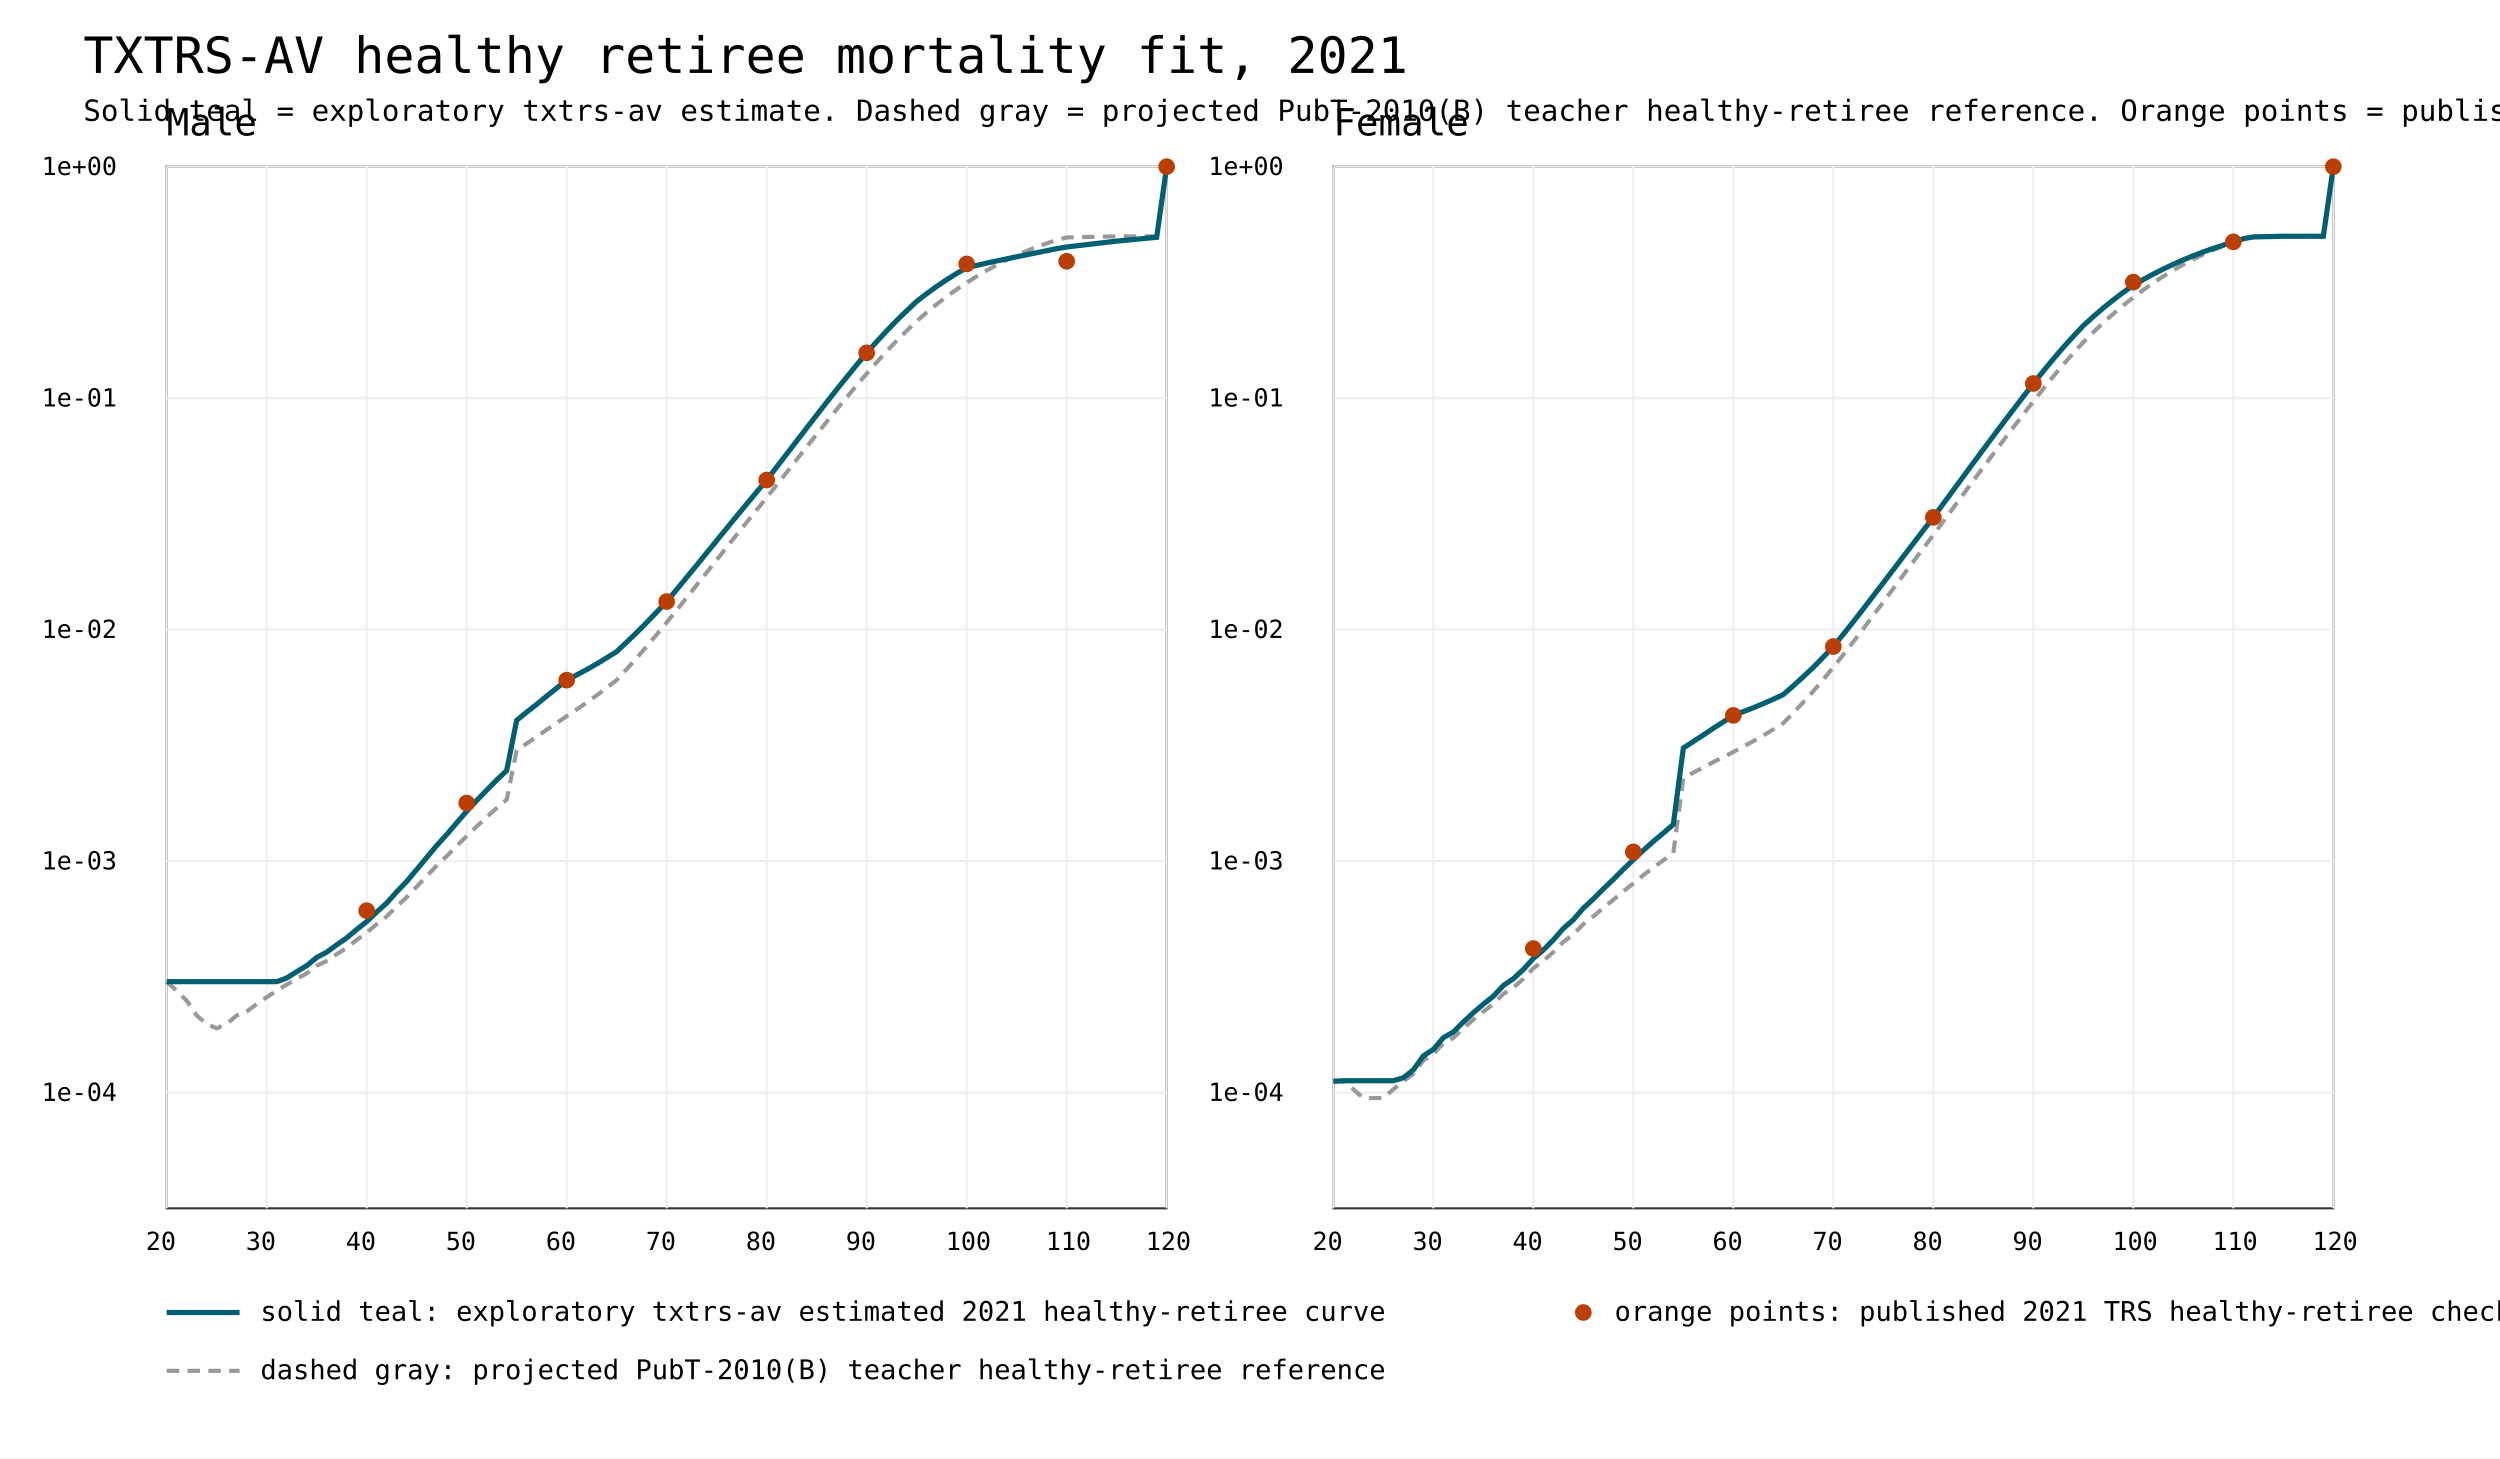
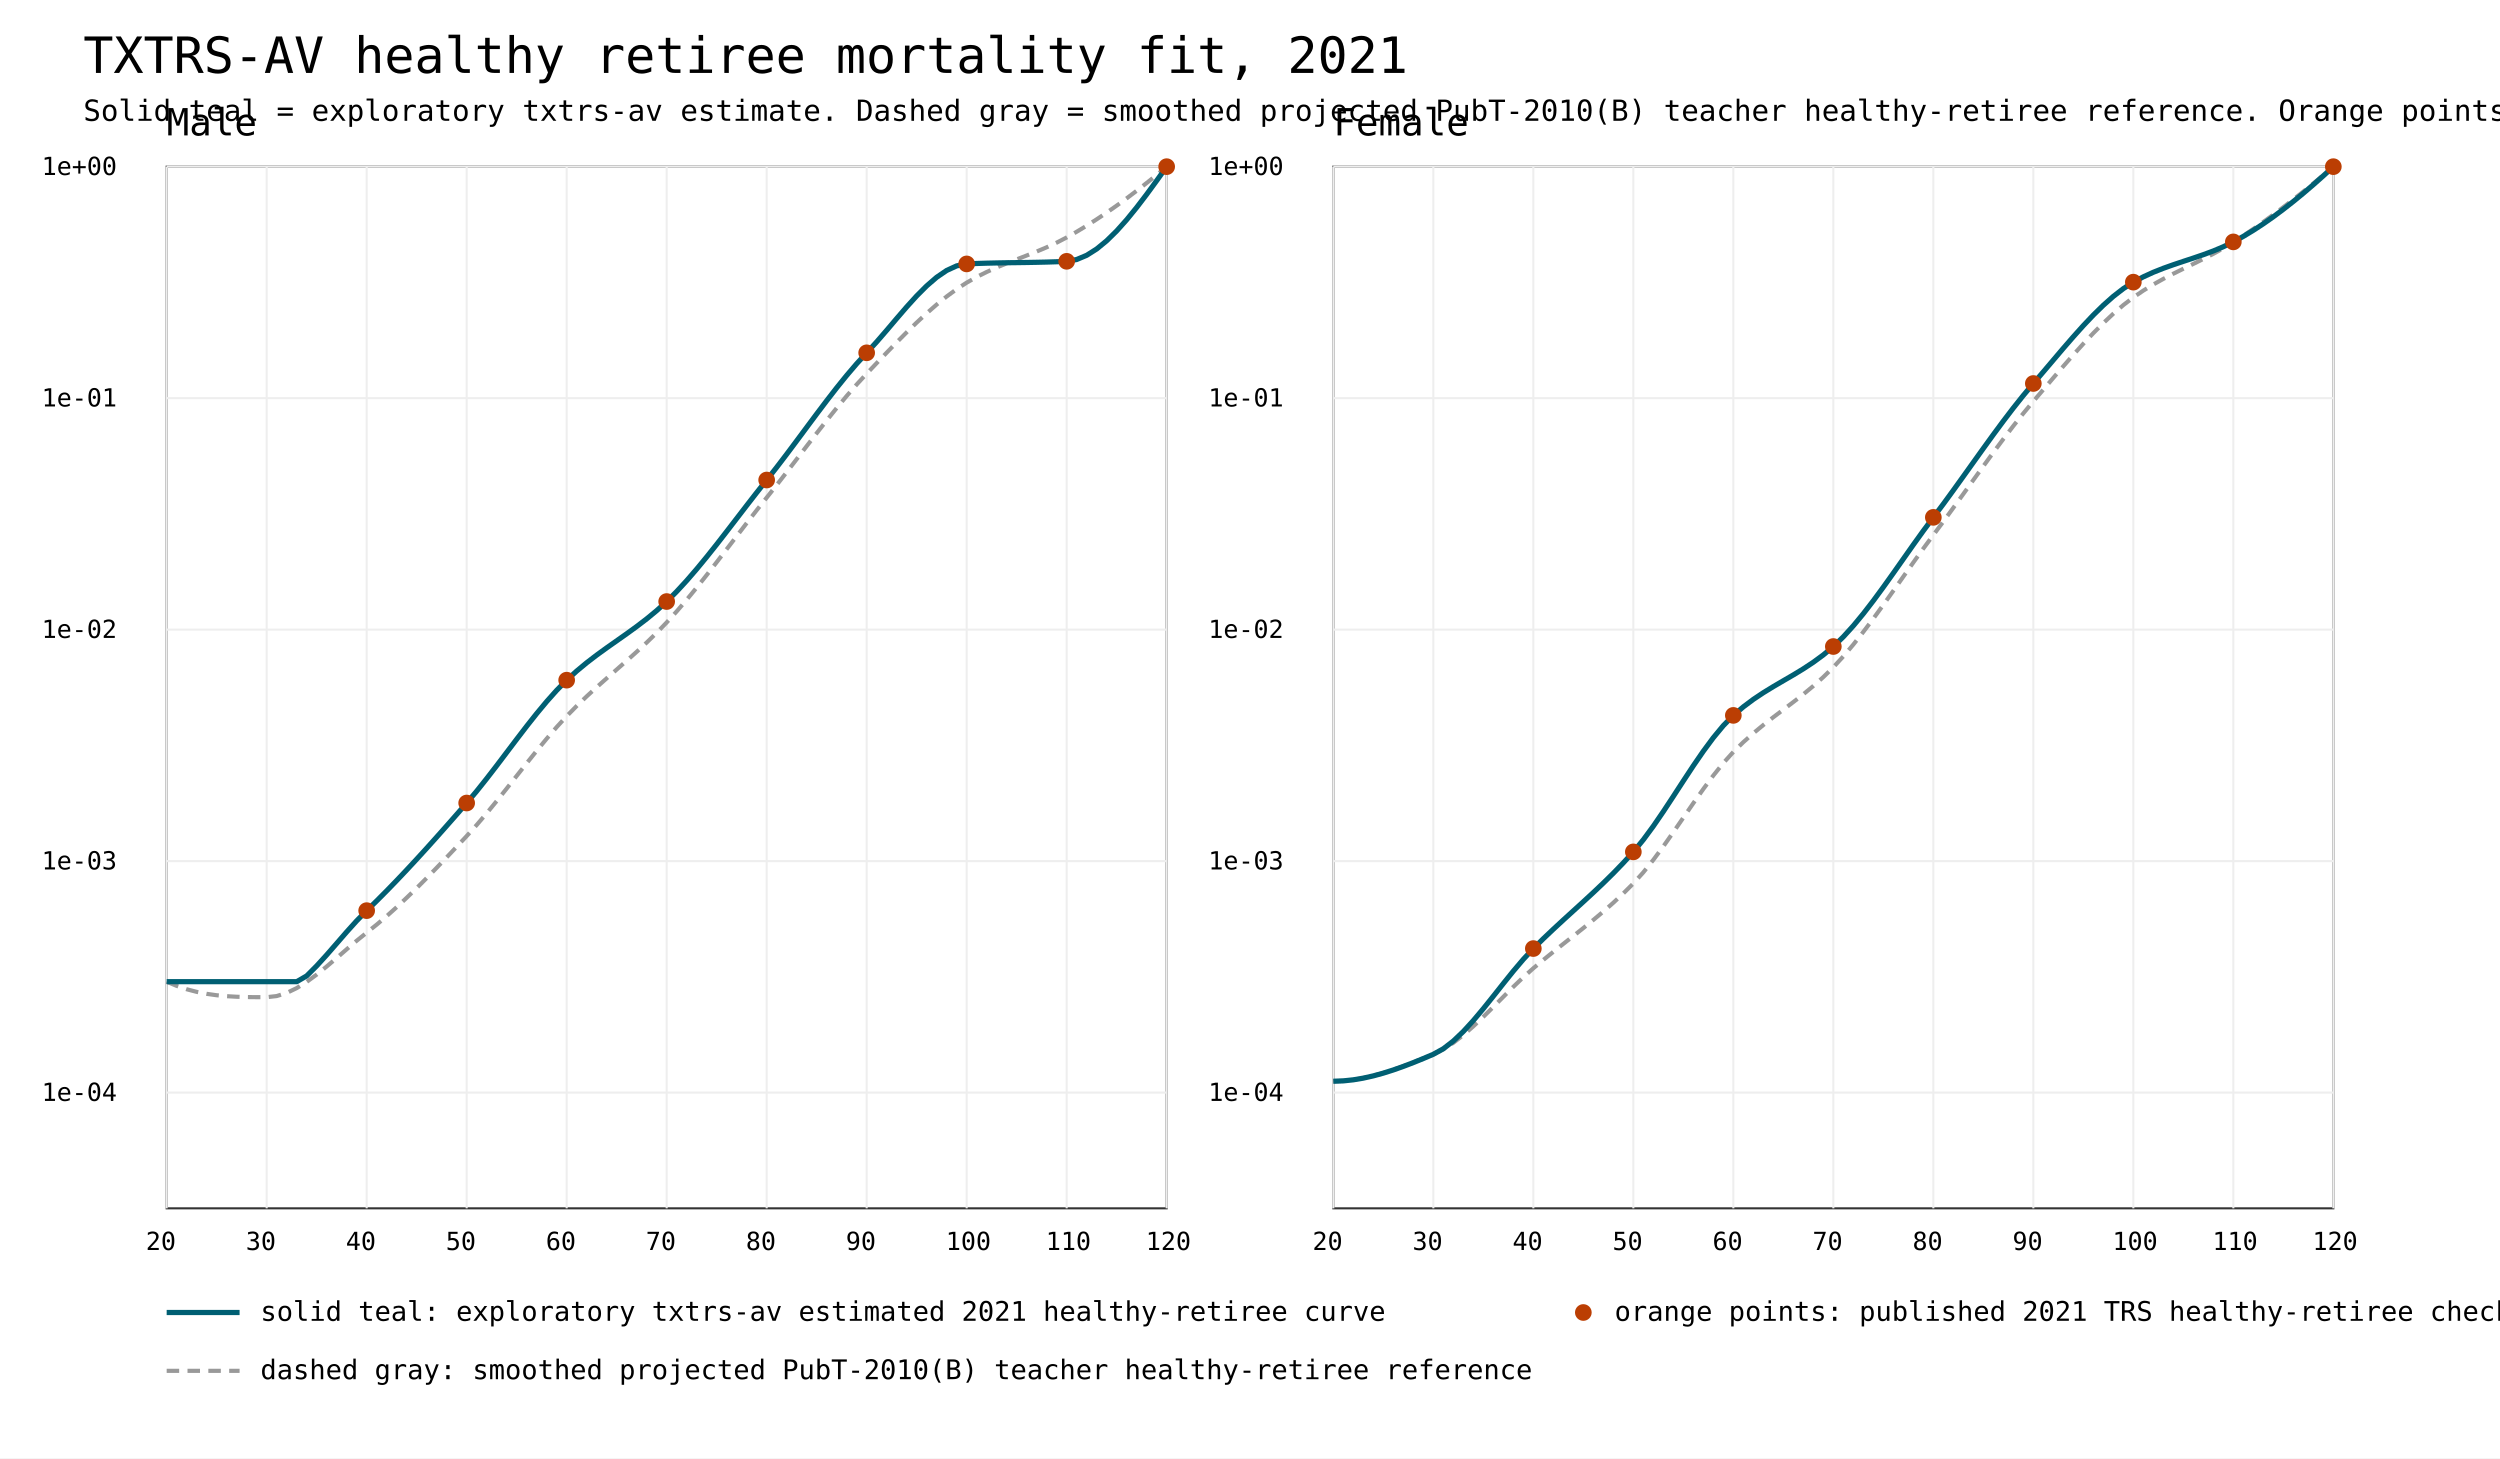
<svg xmlns="http://www.w3.org/2000/svg" width="1200" height="700" viewBox="0 0 1200 700">
  <rect x="0" y="0" width="1200" height="700" fill="white" />
  <text x="40" y="35" font-size="24" font-family="monospace">TXTRS-AV healthy retiree mortality fit, 2021</text>
-   <text x="40" y="58" font-size="14" font-family="monospace">Solid teal = exploratory txtrs-av estimate. Dashed gray = projected PubT-2010(B) teacher healthy-retiree reference. Orange points = published 2021 TRS checkpoints. Y-axis is log10(qx).</text>
+   <text x="40" y="58" font-size="14" font-family="monospace">Solid teal = exploratory txtrs-av estimate. Dashed gray = smoothed projected PubT-2010(B) teacher healthy-retiree reference. Orange points = published 2021 TRS checkpoints. Y-axis is log10(qx).</text>
  <rect x="80" y="80" width="480" height="500" fill="none" stroke="#333" stroke-width="1" />
  <text x="80" y="65" font-size="18" font-family="monospace">Male</text>
  <line x1="80.00" y1="80" x2="80.00" y2="580" stroke="#eee" stroke-width="1" />
  <text x="70.00" y="600" font-size="12" font-family="monospace">20</text>
  <line x1="128.00" y1="80" x2="128.00" y2="580" stroke="#eee" stroke-width="1" />
  <text x="118.00" y="600" font-size="12" font-family="monospace">30</text>
  <line x1="176.00" y1="80" x2="176.00" y2="580" stroke="#eee" stroke-width="1" />
  <text x="166.00" y="600" font-size="12" font-family="monospace">40</text>
  <line x1="224.00" y1="80" x2="224.00" y2="580" stroke="#eee" stroke-width="1" />
  <text x="214.00" y="600" font-size="12" font-family="monospace">50</text>
  <line x1="272.00" y1="80" x2="272.00" y2="580" stroke="#eee" stroke-width="1" />
  <text x="262.00" y="600" font-size="12" font-family="monospace">60</text>
  <line x1="320.00" y1="80" x2="320.00" y2="580" stroke="#eee" stroke-width="1" />
  <text x="310.00" y="600" font-size="12" font-family="monospace">70</text>
  <line x1="368.00" y1="80" x2="368.00" y2="580" stroke="#eee" stroke-width="1" />
  <text x="358.00" y="600" font-size="12" font-family="monospace">80</text>
  <line x1="416.00" y1="80" x2="416.00" y2="580" stroke="#eee" stroke-width="1" />
  <text x="406.00" y="600" font-size="12" font-family="monospace">90</text>
  <line x1="464.00" y1="80" x2="464.00" y2="580" stroke="#eee" stroke-width="1" />
  <text x="454.00" y="600" font-size="12" font-family="monospace">100</text>
  <line x1="512.00" y1="80" x2="512.00" y2="580" stroke="#eee" stroke-width="1" />
  <text x="502.00" y="600" font-size="12" font-family="monospace">110</text>
  <line x1="560.00" y1="80" x2="560.00" y2="580" stroke="#eee" stroke-width="1" />
  <text x="550.00" y="600" font-size="12" font-family="monospace">120</text>
  <line x1="80" y1="524.44" x2="560" y2="524.44" stroke="#eee" stroke-width="1" />
  <text x="20" y="528.44" font-size="12" font-family="monospace">1e-04</text>
  <line x1="80" y1="413.33" x2="560" y2="413.33" stroke="#eee" stroke-width="1" />
  <text x="20" y="417.33" font-size="12" font-family="monospace">1e-03</text>
  <line x1="80" y1="302.22" x2="560" y2="302.22" stroke="#eee" stroke-width="1" />
  <text x="20" y="306.22" font-size="12" font-family="monospace">1e-02</text>
  <line x1="80" y1="191.11" x2="560" y2="191.11" stroke="#eee" stroke-width="1" />
  <text x="20" y="195.11" font-size="12" font-family="monospace">1e-01</text>
  <line x1="80" y1="80.00" x2="560" y2="80.00" stroke="#eee" stroke-width="1" />
  <text x="20" y="84.00" font-size="12" font-family="monospace">1e+00</text>
-   <polyline fill="none" stroke="#999999" stroke-width="2.0" stroke-dasharray="6 4" points="80.00,471.21 84.80,475.53 89.60,480.28 94.40,487.44 99.20,491.47 104.00,493.61 108.80,491.47 113.60,487.44 118.40,485.55 123.20,481.97 128.00,478.65 132.80,475.53 137.60,472.61 142.40,469.85 147.20,467.24 152.00,463.57 156.80,461.27 161.60,458.02 166.40,454.97 171.20,451.18 176.00,447.67 180.80,443.62 185.60,439.87 190.40,435.08 195.20,430.72 200.00,425.63 204.80,420.55 209.60,415.51 214.40,410.95 219.20,406.07 224.00,401.31 228.80,396.68 233.60,392.18 238.40,387.83 243.20,383.84 248.00,360.23 252.80,356.90 257.60,353.65 262.40,350.27 267.20,347.01 272.00,343.76 276.80,340.53 281.60,337.24 286.40,333.79 291.20,330.14 296.00,326.43 300.80,321.17 305.60,315.84 310.40,310.28 315.20,304.56 320.00,298.78 324.80,292.87 329.60,286.86 334.40,280.86 339.20,274.79 344.00,268.74 348.80,262.70 353.60,256.67 358.40,250.71 363.20,244.75 368.00,238.87 372.80,232.78 377.60,226.73 382.40,220.61 387.20,214.50 392.00,208.48 396.80,202.46 401.60,196.52 406.40,190.73 411.20,184.98 416.00,179.35 420.80,173.91 425.60,168.62 430.40,163.54 435.20,158.76 440.00,154.17 444.80,149.98 449.60,146.05 454.40,142.35 459.20,138.90 464.00,135.67 468.80,132.65 473.60,129.83 478.40,127.21 483.20,124.77 488.00,122.52 492.80,120.45 497.60,118.55 502.40,116.80 507.20,115.21 512.00,113.98 516.80,113.87 521.60,113.77 526.40,113.66 531.20,113.55 536.00,113.45 540.80,113.45 545.60,113.45 550.40,113.45 555.20,113.45 560.00,80.00" />
-   <polyline fill="none" stroke="#005f73" stroke-width="2.5" points="80.00,471.21 84.80,471.21 89.60,471.21 94.40,471.21 99.20,471.21 104.00,471.21 108.80,471.21 113.60,471.21 118.40,471.21 123.20,471.21 128.00,471.21 132.80,471.21 137.60,469.44 142.40,466.41 147.20,463.54 152.00,459.61 156.80,457.05 161.60,453.53 166.40,450.22 171.20,446.16 176.00,442.39 180.80,437.79 185.60,433.48 190.40,428.09 195.20,423.11 200.00,417.38 204.80,411.62 209.60,405.88 214.40,400.60 219.20,394.96 224.00,389.42 228.80,384.28 233.60,379.28 238.40,374.40 243.20,369.88 248.00,345.74 252.80,341.86 257.60,338.06 262.40,334.13 267.20,330.30 272.00,326.48 276.80,323.97 281.60,321.41 286.40,318.68 291.20,315.75 296.00,312.77 300.80,308.23 305.60,303.63 310.40,298.79 315.20,293.80 320.00,288.74 324.80,282.99 329.60,277.14 334.40,271.30 339.20,265.38 344.00,259.49 348.80,253.61 353.60,247.73 358.40,241.94 363.20,236.14 368.00,230.41 372.80,224.17 377.60,217.96 382.40,211.69 387.20,205.43 392.00,199.25 396.80,193.08 401.60,186.98 406.40,181.04 411.20,175.14 416.00,169.35 420.80,164.02 425.60,158.83 430.40,153.85 435.20,149.17 440.00,144.67 444.80,140.96 449.60,137.50 454.40,134.27 459.20,131.26 464.00,128.48 468.80,127.38 473.60,126.30 478.40,125.26 483.20,124.25 488.00,123.26 492.80,122.28 497.60,121.31 502.40,120.34 507.20,119.35 512.00,118.56 516.80,117.99 521.60,117.43 526.40,116.87 531.20,116.30 536.00,115.74 540.80,115.28 545.60,114.82 550.40,114.36 555.20,113.91 560.00,80.00" />
+   <polyline fill="none" stroke="#999999" stroke-width="2.0" stroke-dasharray="6 4" points="80.00,471.21 84.80,473.22 89.60,474.84 94.40,476.09 99.20,477.04 104.00,477.72 108.80,478.17 113.60,478.44 118.40,478.59 123.20,478.64 128.00,478.65 132.80,478.11 137.60,476.61 142.40,474.30 147.20,471.31 152.00,467.80 156.80,463.92 161.60,459.82 166.40,455.65 171.20,451.55 176.00,447.67 180.80,443.83 185.60,439.74 190.40,435.43 195.20,430.93 200.00,426.27 204.80,421.46 209.60,416.53 214.40,411.51 219.20,406.43 224.00,401.31 228.80,395.99 233.60,390.36 238.40,384.51 243.20,378.50 248.00,372.43 252.80,366.36 257.60,360.38 262.40,354.57 267.20,349.00 272.00,343.76 276.80,338.87 281.60,334.26 286.40,329.86 291.20,325.59 296.00,321.38 300.80,317.16 305.60,312.87 310.40,308.42 315.20,303.74 320.00,298.78 324.80,293.48 329.60,287.88 334.40,282.05 339.20,276.02 344.00,269.86 348.80,263.62 353.60,257.35 358.40,251.10 363.20,244.92 368.00,238.87 372.80,232.82 377.60,226.64 382.40,220.41 387.20,214.15 392.00,207.94 396.80,201.82 401.60,195.85 406.40,190.07 411.20,184.56 416.00,179.35 420.80,174.30 425.60,169.28 430.40,164.33 435.20,159.50 440.00,154.83 444.80,150.38 449.60,146.19 454.40,142.31 459.20,138.79 464.00,135.67 468.80,132.95 473.60,130.55 478.40,128.39 483.20,126.40 488.00,124.51 492.80,122.64 497.60,120.73 502.40,118.70 507.20,116.47 512.00,113.98 516.80,111.24 521.60,108.34 526.40,105.27 531.20,102.06 536.00,98.70 540.80,95.20 545.60,91.57 550.40,87.82 555.20,83.96 560.00,80.00" />
+   <polyline fill="none" stroke="#005f73" stroke-width="2.5" points="80.00,471.21 84.80,471.21 89.60,471.21 94.40,471.21 99.20,471.21 104.00,471.21 108.80,471.21 113.60,471.21 118.40,471.21 123.20,471.21 128.00,471.21 132.80,471.21 137.60,471.21 142.40,471.21 147.20,468.44 152.00,463.63 156.80,458.36 161.60,452.85 166.40,447.32 171.20,442.00 176.00,437.11 180.80,432.43 185.60,427.60 190.40,422.65 195.20,417.58 200.00,412.41 204.80,407.15 209.60,401.81 214.40,396.40 219.20,390.95 224.00,385.45 228.80,379.76 233.60,373.74 238.40,367.52 243.20,361.18 248.00,354.84 252.80,348.58 257.60,342.51 262.40,336.74 267.20,331.36 272.00,326.48 276.80,322.11 281.60,318.13 286.40,314.45 291.20,310.97 296.00,307.59 300.80,304.21 305.60,300.73 310.40,297.06 315.20,293.10 320.00,288.74 324.80,283.93 329.60,278.72 334.40,273.16 339.20,267.34 344.00,261.31 348.80,255.13 353.60,248.89 358.40,242.65 363.20,236.46 368.00,230.41 372.80,224.32 377.60,218.03 382.40,211.61 387.20,205.15 392.00,198.70 396.80,192.35 401.60,186.16 406.40,180.22 411.20,174.59 416.00,169.35 420.80,164.10 425.60,158.56 430.40,152.90 435.20,147.33 440.00,142.04 444.80,137.23 449.60,133.09 454.40,129.82 459.20,127.62 464.00,126.68 468.80,126.47 473.60,126.32 478.40,126.21 483.20,126.12 488.00,126.06 492.80,125.99 497.60,125.90 502.40,125.79 507.20,125.64 512.00,125.43 516.80,124.57 521.60,122.55 526.40,119.51 531.20,115.57 536.00,110.85 540.80,105.48 545.60,99.58 550.40,93.29 555.20,86.72 560.00,80.00" />
  <circle cx="176.00" cy="437.11" r="4.0" fill="#bb3e03" />
  <circle cx="224.00" cy="385.45" r="4.0" fill="#bb3e03" />
  <circle cx="272.00" cy="326.48" r="4.0" fill="#bb3e03" />
  <circle cx="320.00" cy="288.74" r="4.0" fill="#bb3e03" />
  <circle cx="368.00" cy="230.41" r="4.0" fill="#bb3e03" />
  <circle cx="416.00" cy="169.35" r="4.0" fill="#bb3e03" />
  <circle cx="464.00" cy="126.68" r="4.0" fill="#bb3e03" />
  <circle cx="512.00" cy="125.43" r="4.0" fill="#bb3e03" />
  <circle cx="560.00" cy="80.00" r="4.0" fill="#bb3e03" />
  <rect x="640" y="80" width="480" height="500" fill="none" stroke="#333" stroke-width="1" />
  <text x="640" y="65" font-size="18" font-family="monospace">Female</text>
  <line x1="640.00" y1="80" x2="640.00" y2="580" stroke="#eee" stroke-width="1" />
  <text x="630.00" y="600" font-size="12" font-family="monospace">20</text>
  <line x1="688.00" y1="80" x2="688.00" y2="580" stroke="#eee" stroke-width="1" />
  <text x="678.00" y="600" font-size="12" font-family="monospace">30</text>
  <line x1="736.00" y1="80" x2="736.00" y2="580" stroke="#eee" stroke-width="1" />
  <text x="726.00" y="600" font-size="12" font-family="monospace">40</text>
  <line x1="784.00" y1="80" x2="784.00" y2="580" stroke="#eee" stroke-width="1" />
  <text x="774.00" y="600" font-size="12" font-family="monospace">50</text>
  <line x1="832.00" y1="80" x2="832.00" y2="580" stroke="#eee" stroke-width="1" />
  <text x="822.00" y="600" font-size="12" font-family="monospace">60</text>
  <line x1="880.00" y1="80" x2="880.00" y2="580" stroke="#eee" stroke-width="1" />
  <text x="870.00" y="600" font-size="12" font-family="monospace">70</text>
  <line x1="928.00" y1="80" x2="928.00" y2="580" stroke="#eee" stroke-width="1" />
  <text x="918.00" y="600" font-size="12" font-family="monospace">80</text>
  <line x1="976.00" y1="80" x2="976.00" y2="580" stroke="#eee" stroke-width="1" />
  <text x="966.00" y="600" font-size="12" font-family="monospace">90</text>
  <line x1="1024.00" y1="80" x2="1024.00" y2="580" stroke="#eee" stroke-width="1" />
  <text x="1014.00" y="600" font-size="12" font-family="monospace">100</text>
  <line x1="1072.00" y1="80" x2="1072.00" y2="580" stroke="#eee" stroke-width="1" />
  <text x="1062.00" y="600" font-size="12" font-family="monospace">110</text>
  <line x1="1120.00" y1="80" x2="1120.00" y2="580" stroke="#eee" stroke-width="1" />
  <text x="1110.00" y="600" font-size="12" font-family="monospace">120</text>
  <line x1="640" y1="524.44" x2="1120" y2="524.44" stroke="#eee" stroke-width="1" />
  <text x="580" y="528.44" font-size="12" font-family="monospace">1e-04</text>
  <line x1="640" y1="413.33" x2="1120" y2="413.33" stroke="#eee" stroke-width="1" />
  <text x="580" y="417.33" font-size="12" font-family="monospace">1e-03</text>
  <line x1="640" y1="302.22" x2="1120" y2="302.22" stroke="#eee" stroke-width="1" />
  <text x="580" y="306.22" font-size="12" font-family="monospace">1e-02</text>
  <line x1="640" y1="191.11" x2="1120" y2="191.11" stroke="#eee" stroke-width="1" />
  <text x="580" y="195.11" font-size="12" font-family="monospace">1e-01</text>
  <line x1="640" y1="80.00" x2="1120" y2="80.00" stroke="#eee" stroke-width="1" />
  <text x="580" y="84.00" font-size="12" font-family="monospace">1e+00</text>
-   <polyline fill="none" stroke="#999999" stroke-width="2.0" stroke-dasharray="6 4" points="640.00,519.00 644.80,519.00 649.60,522.86 654.40,527.06 659.20,527.06 664.00,527.06 668.80,522.86 673.60,519.00 678.40,515.42 683.20,508.98 688.00,506.05 692.80,500.69 697.60,498.21 702.40,493.61 707.20,489.41 712.00,485.55 716.80,481.97 721.60,477.06 726.40,474.05 731.20,469.85 736.00,464.76 740.80,461.27 745.60,456.98 750.40,452.10 755.20,448.53 760.00,443.62 764.80,439.87 769.60,435.73 774.40,431.92 779.20,427.83 784.00,424.05 788.80,420.07 793.60,416.39 798.40,412.97 803.20,409.40 808.00,373.34 812.80,370.86 817.60,368.35 822.40,365.80 827.20,363.38 832.00,360.93 836.80,358.34 841.60,355.75 846.40,353.00 851.20,350.11 856.00,347.11 860.80,342.18 865.60,337.04 870.40,331.76 875.20,326.11 880.00,320.28 884.80,314.25 889.60,308.06 894.40,301.76 899.20,295.35 904.00,288.94 908.80,282.50 913.60,276.01 918.40,269.60 923.20,263.15 928.00,256.80 932.80,250.24 937.60,243.75 942.40,237.22 947.20,230.69 952.00,224.26 956.80,217.82 961.60,211.44 966.40,205.16 971.20,198.88 976.00,192.64 980.80,186.57 985.60,180.63 990.40,174.91 995.20,169.48 1000.00,164.25 1004.80,159.44 1009.60,154.90 1014.40,150.60 1019.20,146.56 1024.00,142.75 1028.80,139.16 1033.60,135.79 1038.40,132.64 1043.20,129.70 1048.00,126.97 1052.80,124.44 1057.60,122.12 1062.40,119.99 1067.20,118.04 1072.00,116.26 1076.80,114.65 1081.60,113.77 1086.40,113.66 1091.20,113.55 1096.00,113.45 1100.80,113.45 1105.60,113.45 1110.40,113.45 1115.20,113.45 1120.00,80.00" />
-   <polyline fill="none" stroke="#005f73" stroke-width="2.5" points="640.00,519.00 644.80,518.76 649.60,518.76 654.40,518.76 659.20,518.76 664.00,518.76 668.80,518.76 673.60,517.34 678.40,513.53 683.20,506.85 688.00,503.69 692.80,498.09 697.60,495.38 702.40,490.54 707.20,486.10 712.00,482.01 716.80,478.19 721.60,473.05 726.40,469.79 731.20,465.36 736.00,460.04 740.80,456.01 745.60,451.16 750.40,445.69 755.20,441.49 760.00,435.93 764.80,431.51 769.60,426.67 774.40,422.12 779.20,417.26 784.00,412.69 788.80,408.15 793.60,403.89 798.40,399.89 803.20,395.71 808.00,359.04 812.80,355.94 817.60,352.79 822.40,349.59 827.20,346.51 832.00,343.39 836.80,341.55 841.60,339.72 846.40,337.73 851.20,335.61 856.00,333.37 860.80,329.19 865.60,324.81 870.40,320.29 875.20,315.40 880.00,310.33 884.80,304.45 889.60,298.40 894.40,292.25 899.20,285.98 904.00,279.72 908.80,273.43 913.60,267.09 918.40,260.83 923.20,254.53 928.00,248.33 932.80,241.76 937.60,235.26 942.40,228.72 947.20,222.19 952.00,215.74 956.80,209.29 961.60,202.90 966.40,196.62 971.20,190.33 976.00,184.08 980.80,178.14 985.60,172.32 990.40,166.72 995.20,161.42 1000.00,156.32 1004.80,151.94 1009.60,147.82 1014.40,143.95 1019.20,140.31 1024.00,136.90 1028.80,134.15 1033.60,131.56 1038.40,129.13 1043.20,126.85 1048.00,124.73 1052.80,122.75 1057.60,120.92 1062.40,119.23 1067.20,117.66 1072.00,116.20 1076.80,114.59 1081.60,113.72 1086.40,113.62 1091.20,113.52 1096.00,113.42 1100.80,113.42 1105.60,113.42 1110.40,113.42 1115.20,113.42 1120.00,80.00" />
+   <polyline fill="none" stroke="#999999" stroke-width="2.0" stroke-dasharray="6 4" points="640.00,519.00 644.80,518.81 649.60,518.28 654.40,517.44 659.20,516.33 664.00,514.99 668.80,513.45 673.60,511.75 678.40,509.92 683.20,508.01 688.00,506.05 692.80,503.67 697.60,500.55 702.40,496.82 707.20,492.62 712.00,488.07 716.80,483.31 721.60,478.47 726.40,473.67 731.20,469.06 736.00,464.76 740.80,460.75 745.60,456.87 750.40,453.06 755.20,449.28 760.00,445.47 764.80,441.57 769.60,437.54 774.40,433.31 779.20,428.83 784.00,424.05 788.80,418.72 793.60,412.73 798.40,406.26 803.20,399.45 808.00,392.48 812.80,385.52 817.60,378.72 822.40,372.24 827.20,366.26 832.00,360.93 836.80,356.23 841.60,351.96 846.40,348.00 851.20,344.26 856.00,340.62 860.80,336.98 865.60,333.23 870.40,329.27 875.20,324.99 880.00,320.28 884.80,315.06 889.60,309.38 894.40,303.30 899.20,296.93 904.00,290.32 908.80,283.58 913.60,276.77 918.40,269.98 923.20,263.30 928.00,256.80 932.80,250.34 937.60,243.75 942.40,237.10 947.20,230.41 952.00,223.76 956.80,217.18 961.60,210.73 966.40,204.45 971.20,198.41 976.00,192.64 980.80,187.01 985.60,181.37 990.40,175.79 995.20,170.31 1000.00,165.00 1004.80,159.90 1009.60,155.07 1014.40,150.57 1019.20,146.44 1024.00,142.75 1028.80,139.48 1033.60,136.54 1038.40,133.87 1043.20,131.38 1048.00,129.01 1052.80,126.67 1057.60,124.30 1062.40,121.83 1067.20,119.17 1072.00,116.26 1076.80,113.14 1081.60,109.89 1086.40,106.52 1091.20,103.04 1096.00,99.45 1100.80,95.75 1105.60,91.95 1110.40,88.06 1115.20,84.07 1120.00,80.00" />
+   <polyline fill="none" stroke="#005f73" stroke-width="2.5" points="640.00,519.00 644.80,518.82 649.60,518.31 654.40,517.50 659.20,516.42 664.00,515.10 668.80,513.58 673.60,511.88 678.40,510.04 683.20,508.09 688.00,506.05 692.80,503.40 697.60,499.69 702.40,495.11 707.20,489.87 712.00,484.16 716.80,478.17 721.60,472.10 726.40,466.13 731.20,460.47 736.00,455.31 740.80,450.57 745.60,446.02 750.40,441.58 755.20,437.21 760.00,432.84 764.80,428.41 769.60,423.86 774.40,419.14 779.20,414.17 784.00,408.91 788.80,403.07 793.60,396.55 798.40,389.54 803.20,382.24 808.00,374.85 812.80,367.56 817.60,360.58 822.40,354.09 827.20,348.29 832.00,343.39 836.80,339.29 841.60,335.70 846.40,332.50 851.20,329.56 856.00,326.75 860.80,323.96 865.60,321.04 870.40,317.88 875.20,314.35 880.00,310.33 884.80,305.67 889.60,300.38 894.40,294.57 899.20,288.35 904.00,281.82 908.80,275.10 913.60,268.28 918.40,261.47 923.20,254.79 928.00,248.33 932.80,241.92 937.60,235.34 942.40,228.66 947.20,221.94 952.00,215.24 956.80,208.61 961.60,202.12 966.40,195.83 971.20,189.80 976.00,184.08 980.80,178.48 985.60,172.82 990.40,167.17 995.20,161.64 1000.00,156.29 1004.80,151.22 1009.60,146.52 1014.40,142.26 1019.20,138.54 1024.00,135.43 1028.80,132.88 1033.60,130.69 1038.40,128.78 1043.20,127.07 1048.00,125.46 1052.80,123.88 1057.60,122.24 1062.40,120.46 1067.20,118.44 1072.00,116.11 1076.80,113.46 1081.60,110.56 1086.40,107.42 1091.20,104.05 1096.00,100.47 1100.80,96.70 1105.60,92.76 1110.40,88.65 1115.20,84.39 1120.00,80.00" />
  <circle cx="736.00" cy="455.31" r="4.0" fill="#bb3e03" />
  <circle cx="784.00" cy="408.91" r="4.0" fill="#bb3e03" />
  <circle cx="832.00" cy="343.39" r="4.0" fill="#bb3e03" />
  <circle cx="880.00" cy="310.33" r="4.0" fill="#bb3e03" />
  <circle cx="928.00" cy="248.33" r="4.0" fill="#bb3e03" />
  <circle cx="976.00" cy="184.08" r="4.0" fill="#bb3e03" />
  <circle cx="1024.00" cy="135.43" r="4.0" fill="#bb3e03" />
  <circle cx="1072.00" cy="116.11" r="4.0" fill="#bb3e03" />
  <circle cx="1120.00" cy="80.00" r="4.0" fill="#bb3e03" />
  <polyline fill="none" stroke="#005f73" stroke-width="2.5" points="80.00,630.00 115.00,630.00" />
  <text x="125" y="634" font-size="13" font-family="monospace">solid teal: exploratory txtrs-av estimated 2021 healthy-retiree curve</text>
  <polyline fill="none" stroke="#999999" stroke-width="2.0" stroke-dasharray="6 4" points="80.00,658.00 115.00,658.00" />
-   <text x="125" y="662" font-size="13" font-family="monospace">dashed gray: projected PubT-2010(B) teacher healthy-retiree reference</text>
+   <text x="125" y="662" font-size="13" font-family="monospace">dashed gray: smoothed projected PubT-2010(B) teacher healthy-retiree reference</text>
  <circle cx="760.00" cy="630.00" r="4.0" fill="#bb3e03" />
  <text x="775" y="634" font-size="13" font-family="monospace">orange points: published 2021 TRS healthy-retiree checkpoints</text>
</svg>
